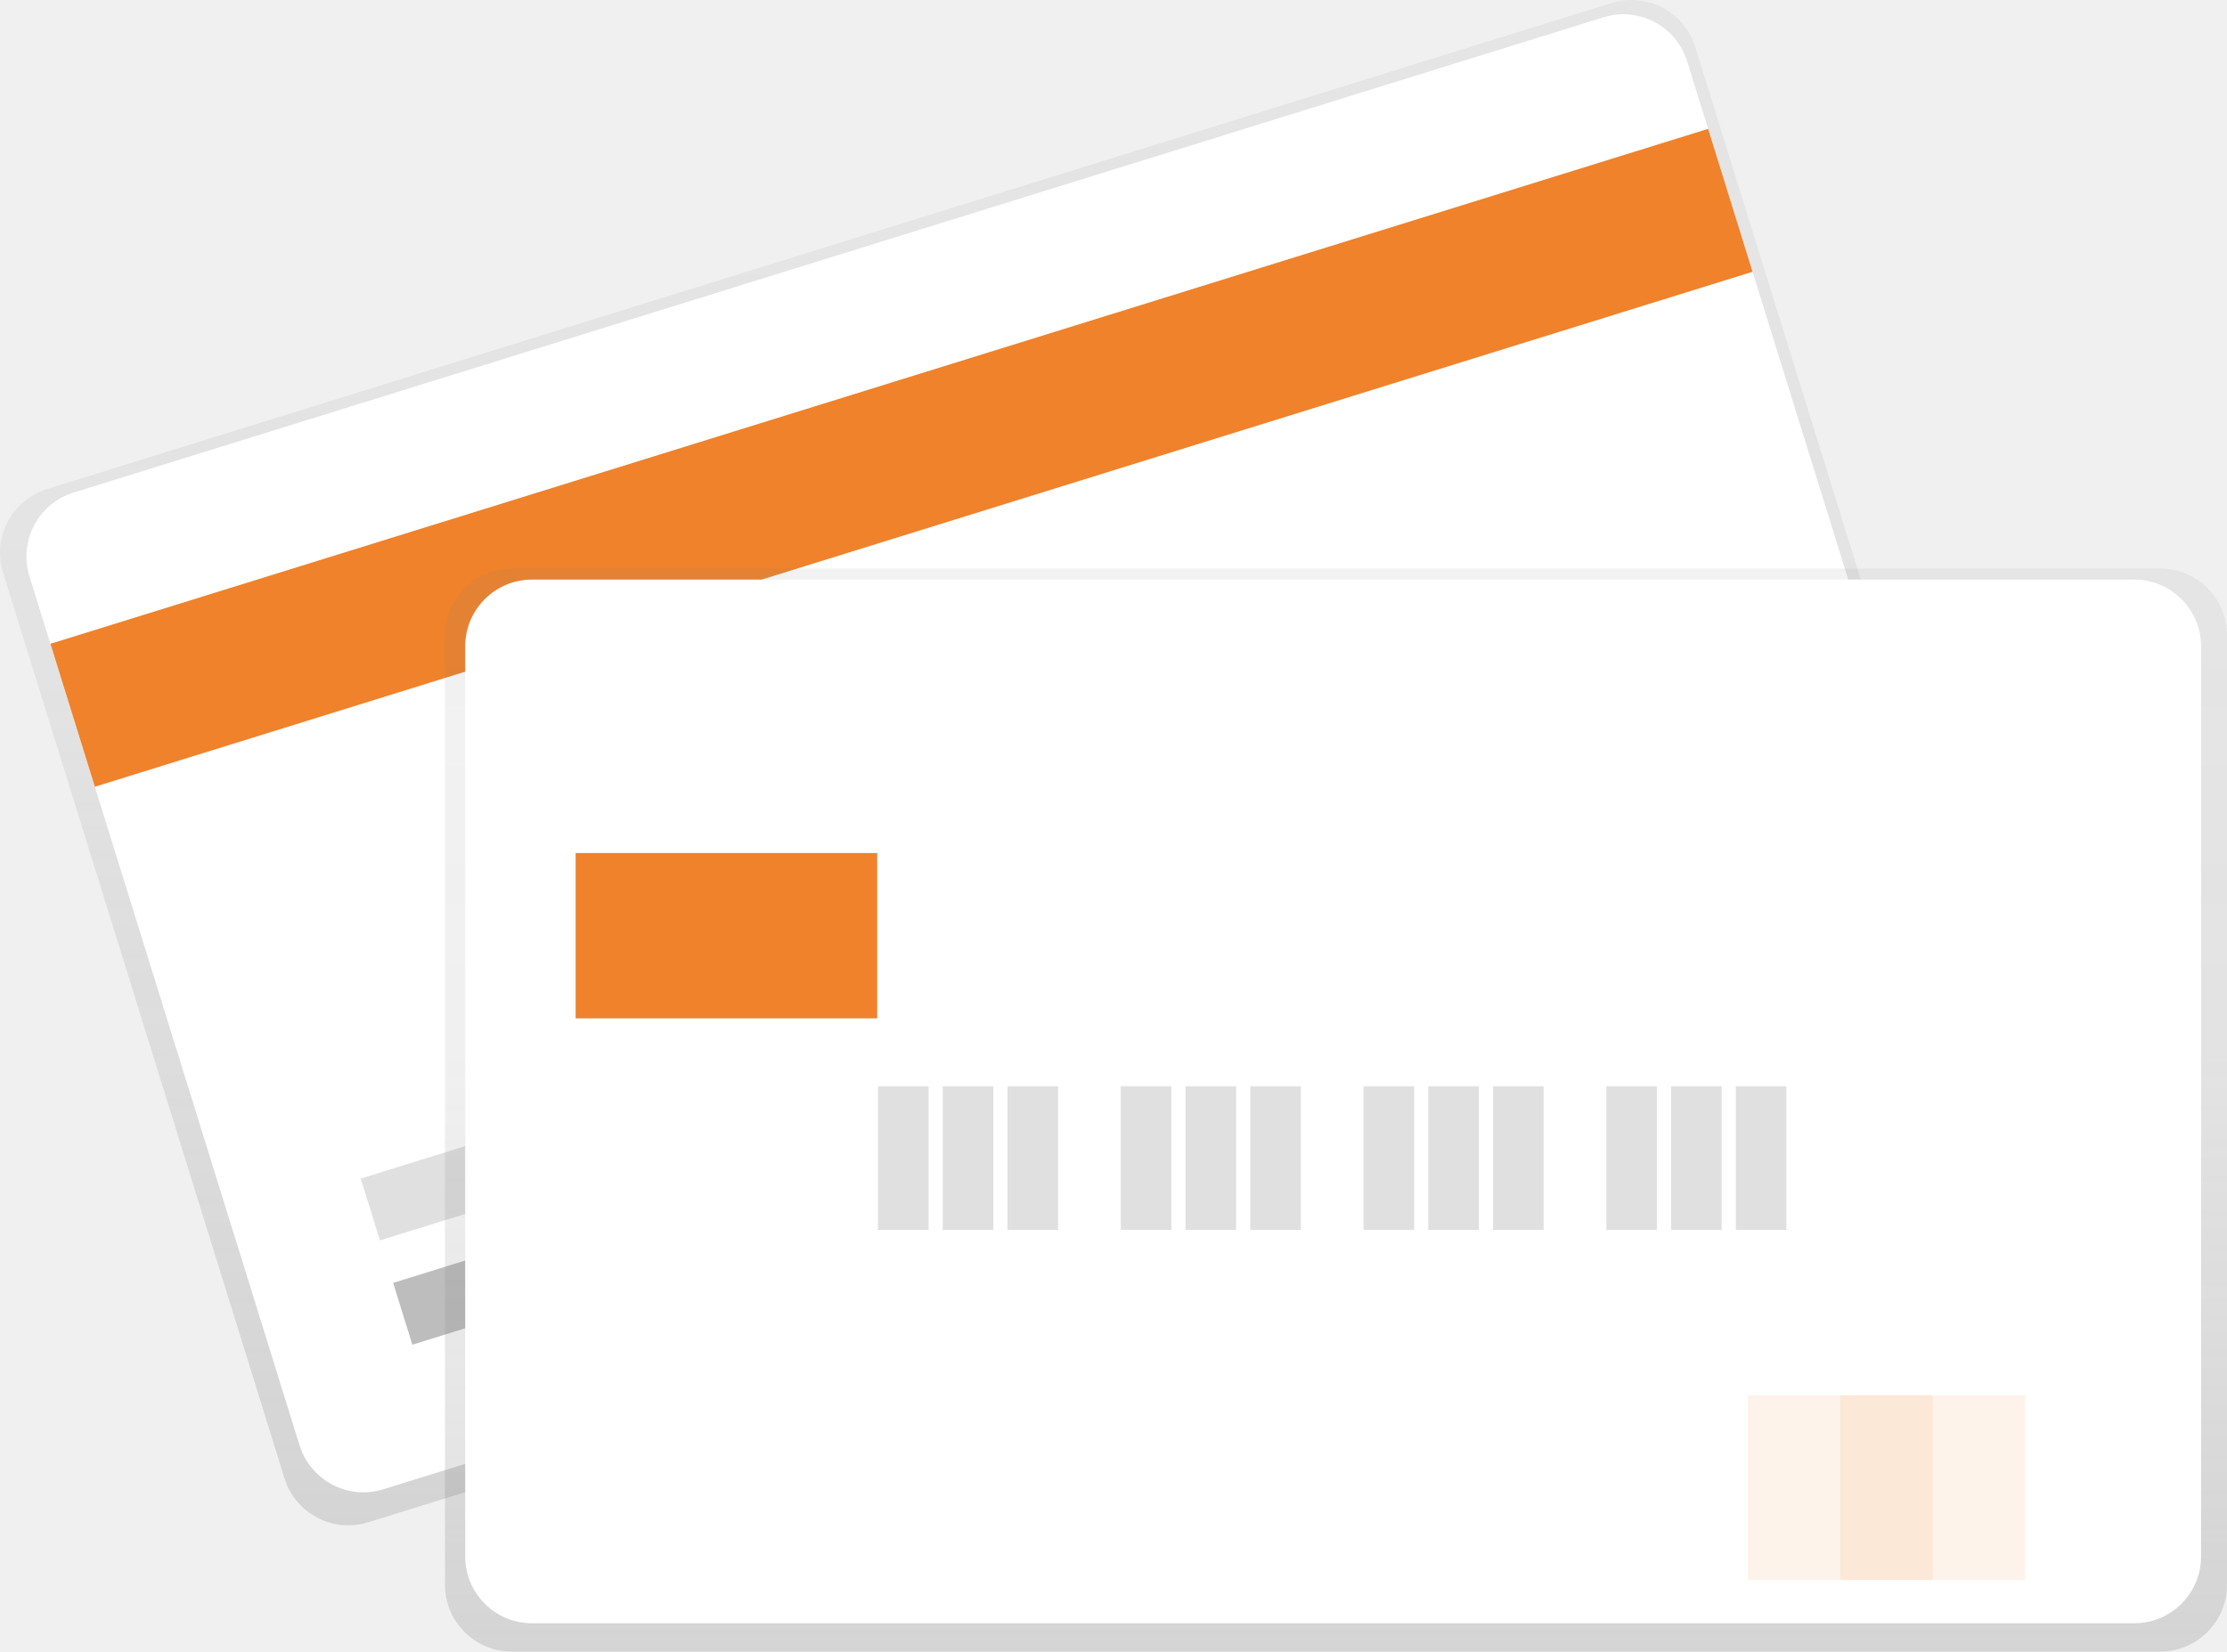
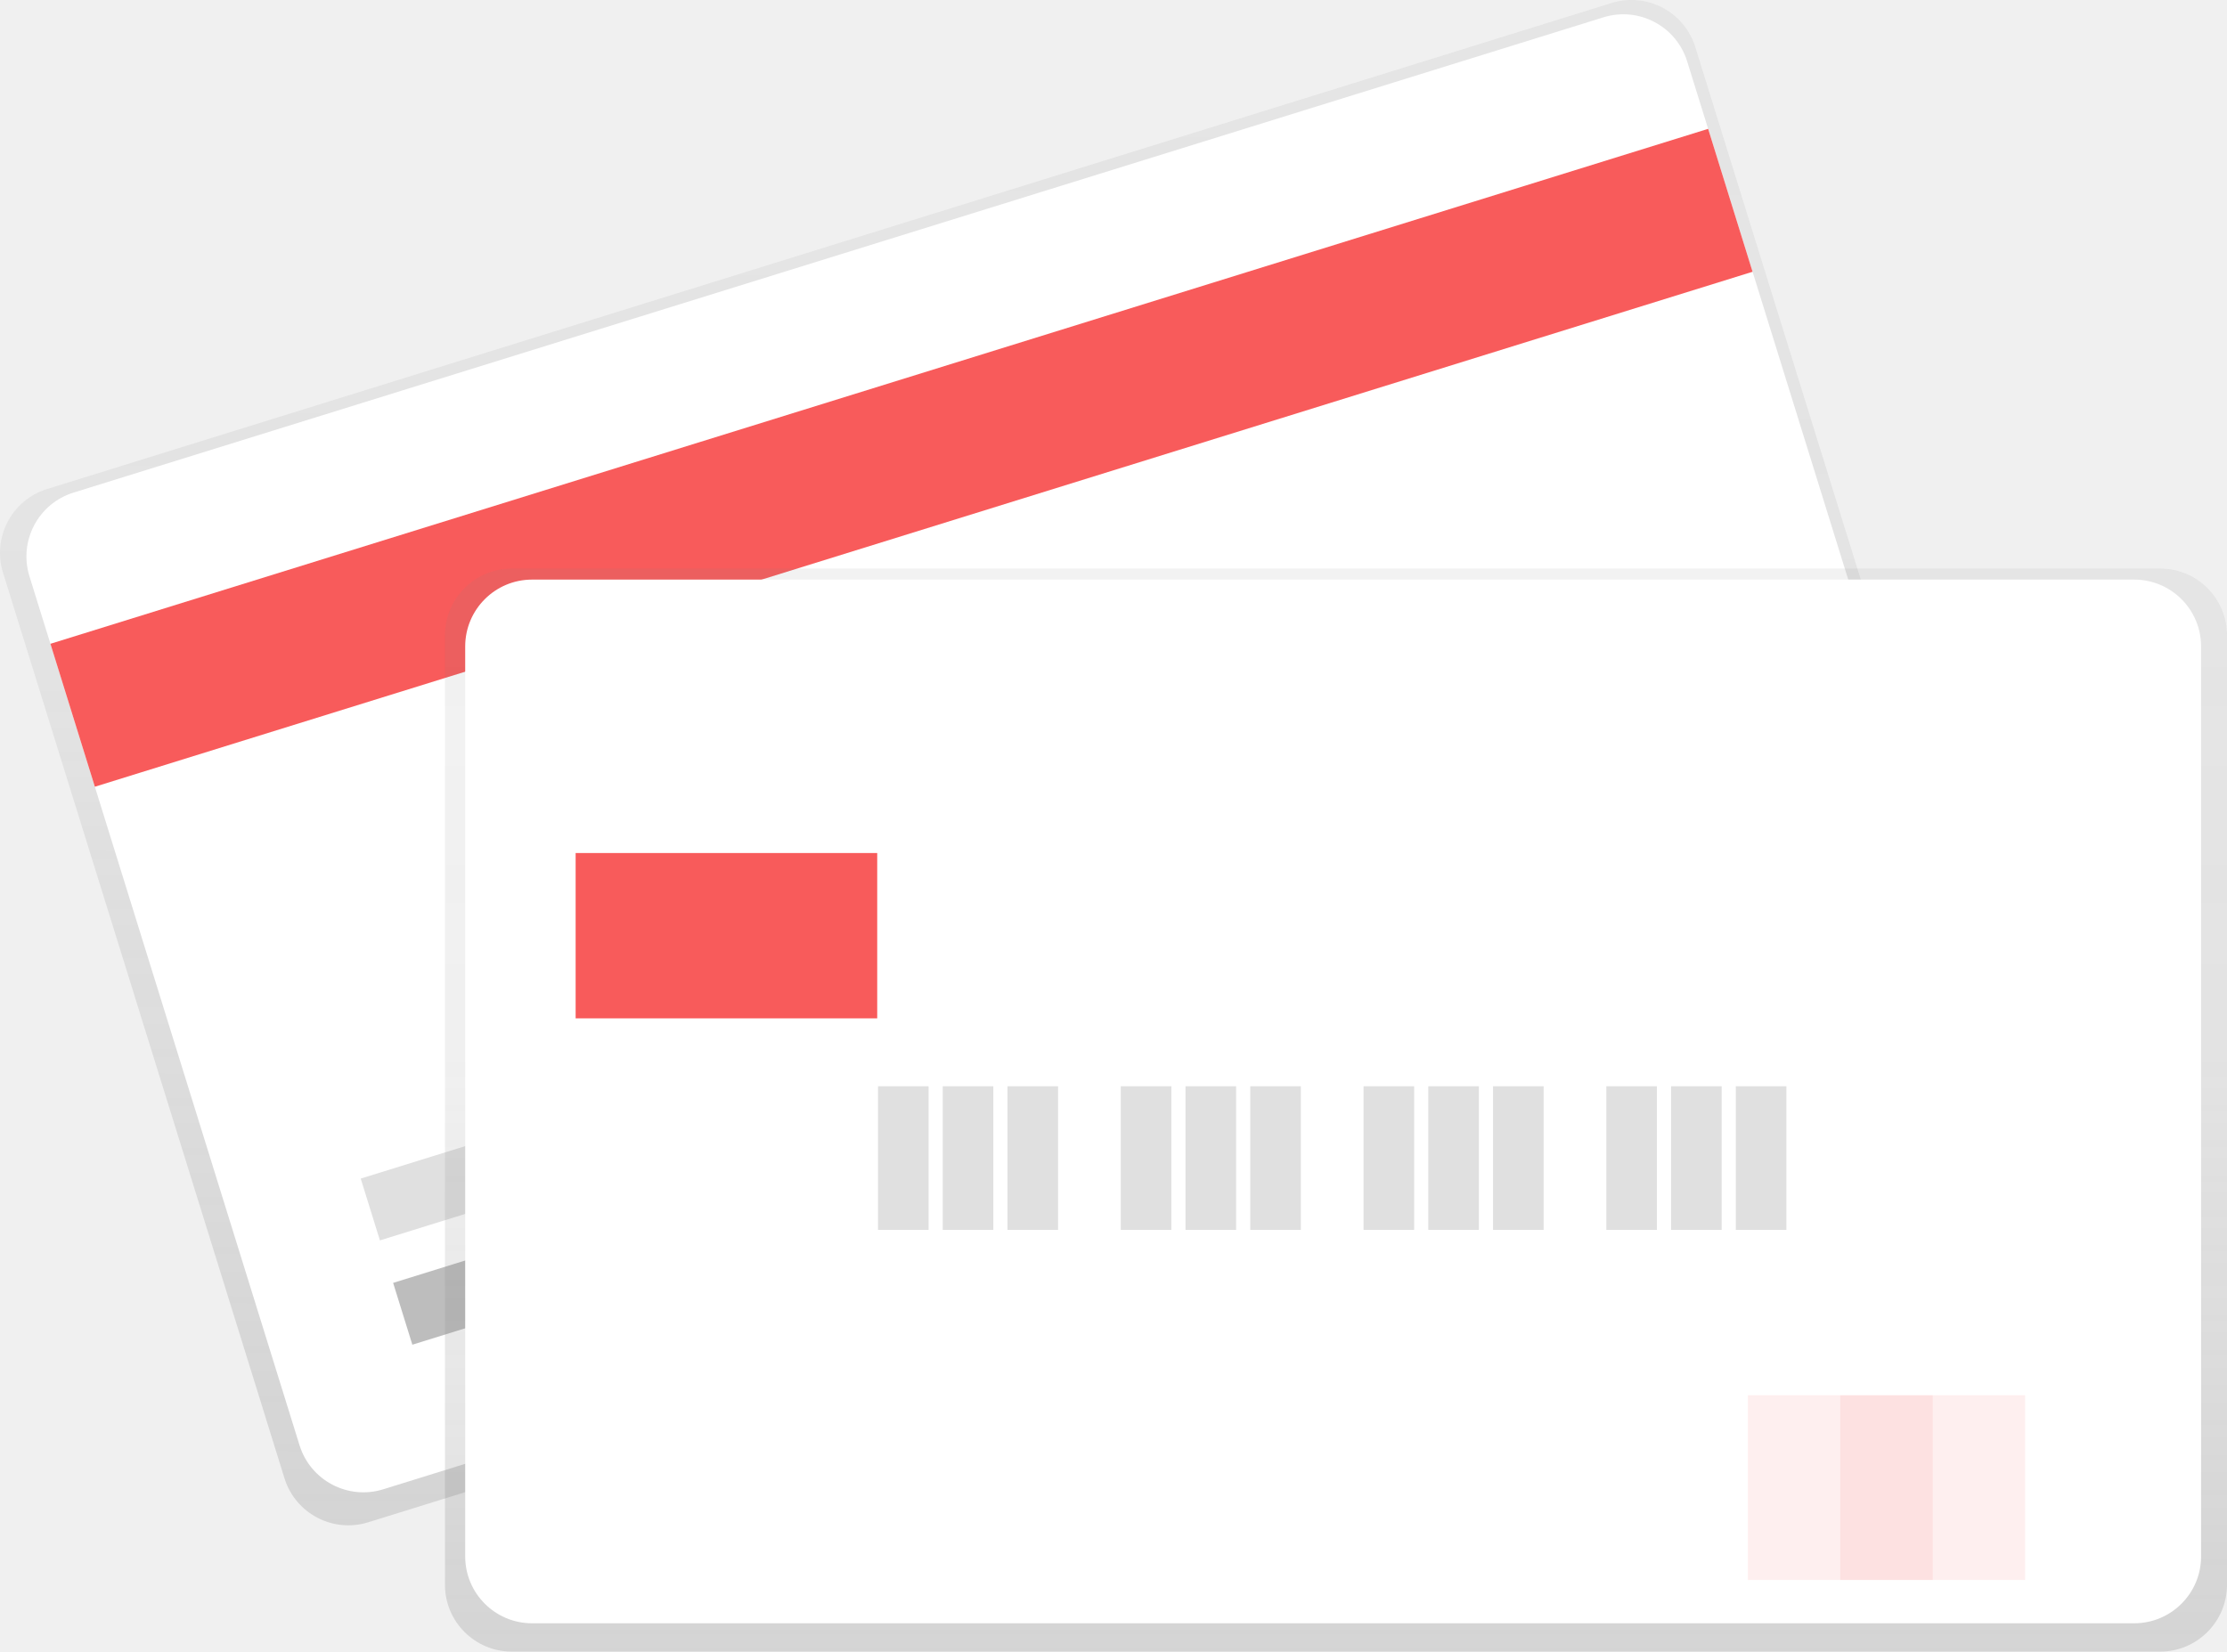
<svg xmlns="http://www.w3.org/2000/svg" xmlns:xlink="http://www.w3.org/1999/xlink" id="f1410098-b6ef-424e-beee-8c1519bc1d1f" data-name="Layer 1" width="915.688" height="679.276" viewBox="0 0 915.688 679.276">
  <defs>
    <linearGradient id="b5076013-d6c0-4649-8f63-d536232108ef" x1="549.234" y1="734.772" x2="549.234" y2="126.569" gradientTransform="matrix(0.97485, 0.30762, -0.30291, 0.99, 144.203, -171.2892)" gradientUnits="userSpaceOnUse">
      <stop offset="0" stop-color="gray" stop-opacity="0.25" />
      <stop offset="0.535" stop-color="gray" stop-opacity="0.12" />
      <stop offset="1" stop-color="gray" stop-opacity="0.1" />
    </linearGradient>
    <linearGradient id="be72c466-93ff-4e9c-a64c-30b94918ee69" x1="549.323" y1="679.276" x2="549.323" y2="233.836" gradientTransform="matrix(1, 0, 0, 1, 0, 0)" xlink:href="#b5076013-d6c0-4649-8f63-d536232108ef" />
  </defs>
  <rect x="184.857" y="201.53" width="728.622" height="445.002" rx="27.5" transform="translate(-243.2458 71.69262) rotate(-17.2615)" fill="url(#b5076013-d6c0-4649-8f63-d536232108ef)" />
  <rect x="193.72" y="205.56" width="713.756" height="429.252" rx="27.5" transform="translate(-242.0406 71.94381) rotate(-17.2615)" fill="#fff" />
-   <rect x="155.952" y="267.861" width="713.756" height="61.559" transform="translate(-207.6751 55.26252) rotate(-17.2615)" fill="#ef822b" />
+   <rect x="155.952" y="267.861" width="713.756" height="61.559" transform="translate(-207.6751 55.26252) rotate(-17.2615)" fill="#f85b5b" />
  <rect x="303.669" y="610.488" width="181.351" height="26.62" transform="translate(-309.4966 34.74867) rotate(-17.2615)" fill="#bdbdbd" />
  <rect x="287.342" y="547.841" width="314.452" height="26.62" transform="translate(-288.6453 46.83008) rotate(-17.2615)" fill="#e0e0e0" />
  <rect x="182.958" y="233.836" width="732.73" height="445.44" rx="27.5" fill="url(#be72c466-93ff-4e9c-a64c-30b94918ee69)" />
  <rect x="191.277" y="238.378" width="713.756" height="429.252" rx="27.5" fill="#fff" />
  <rect x="361.013" y="446.76" width="20.797" height="59.064" fill="#e0e0e0" />
  <rect x="387.633" y="446.76" width="20.797" height="59.064" fill="#e0e0e0" />
  <rect x="414.253" y="446.76" width="20.797" height="59.064" fill="#e0e0e0" />
  <rect x="460.839" y="446.76" width="20.797" height="59.064" fill="#e0e0e0" />
  <rect x="487.459" y="446.76" width="20.797" height="59.064" fill="#e0e0e0" />
  <rect x="514.079" y="446.76" width="20.797" height="59.064" fill="#e0e0e0" />
  <rect x="560.665" y="446.76" width="20.797" height="59.064" fill="#e0e0e0" />
  <rect x="587.285" y="446.76" width="20.797" height="59.064" fill="#e0e0e0" />
  <rect x="613.905" y="446.76" width="20.797" height="59.064" fill="#e0e0e0" />
  <rect x="660.491" y="446.76" width="20.797" height="59.064" fill="#e0e0e0" />
  <rect x="687.111" y="446.76" width="20.797" height="59.064" fill="#e0e0e0" />
  <rect x="713.731" y="446.76" width="20.797" height="59.064" fill="#e0e0e0" />
-   <rect x="236.688" y="350.836" width="124" height="68" fill="#ef822b" />
-   <rect x="718.688" y="573.836" width="76" height="76" fill="#ef822b" opacity="0.1" />
-   <rect x="756.688" y="573.836" width="76" height="76" fill="#ef822b" opacity="0.1" />
+   <rect x="236.688" y="350.836" width="124" height="68" fill="#f85b5b" />
+   <rect x="718.688" y="573.836" width="76" height="76" fill="#f85b5b" opacity="0.1" />
+   <rect x="756.688" y="573.836" width="76" height="76" fill="#f85b5b" opacity="0.1" />
</svg>
